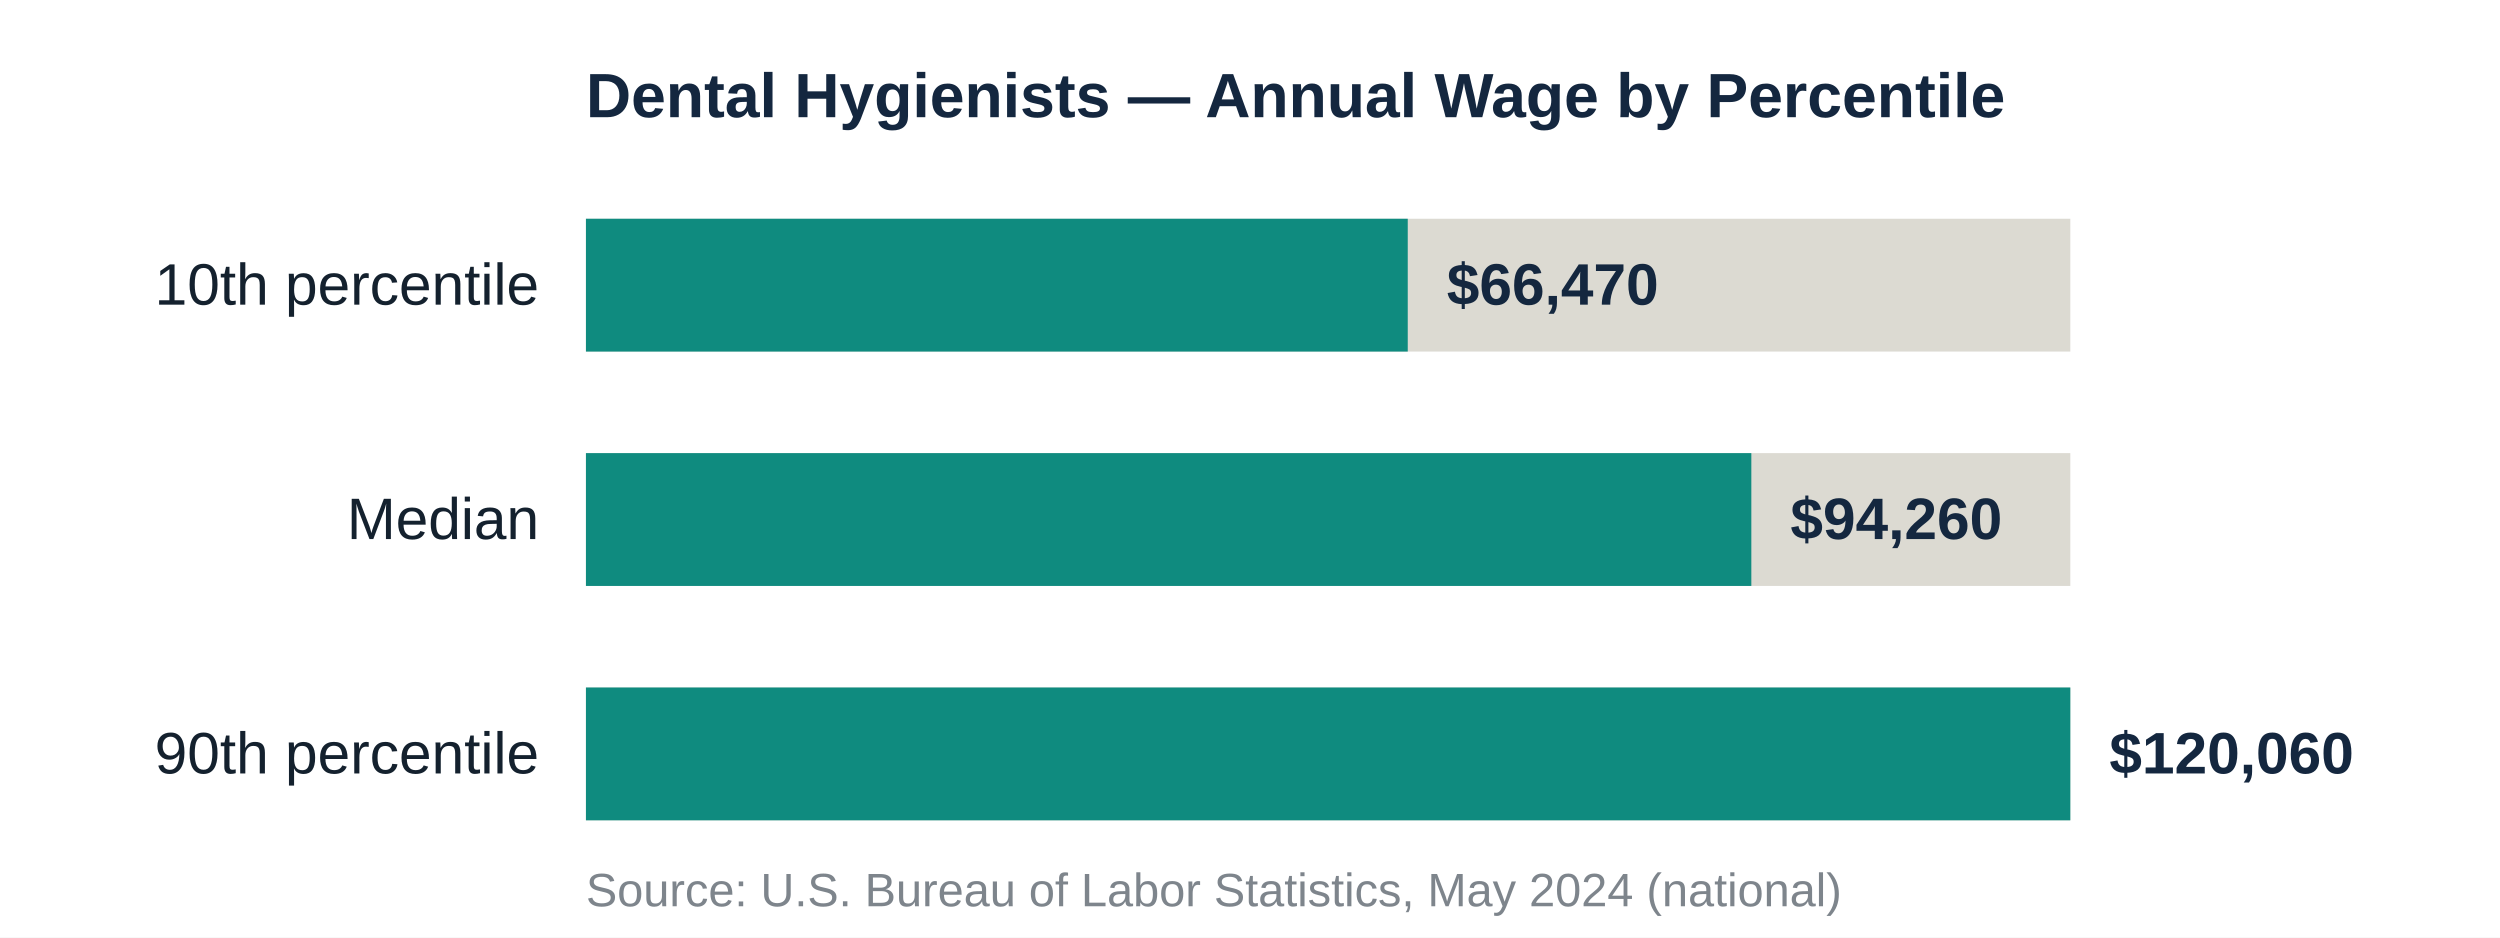
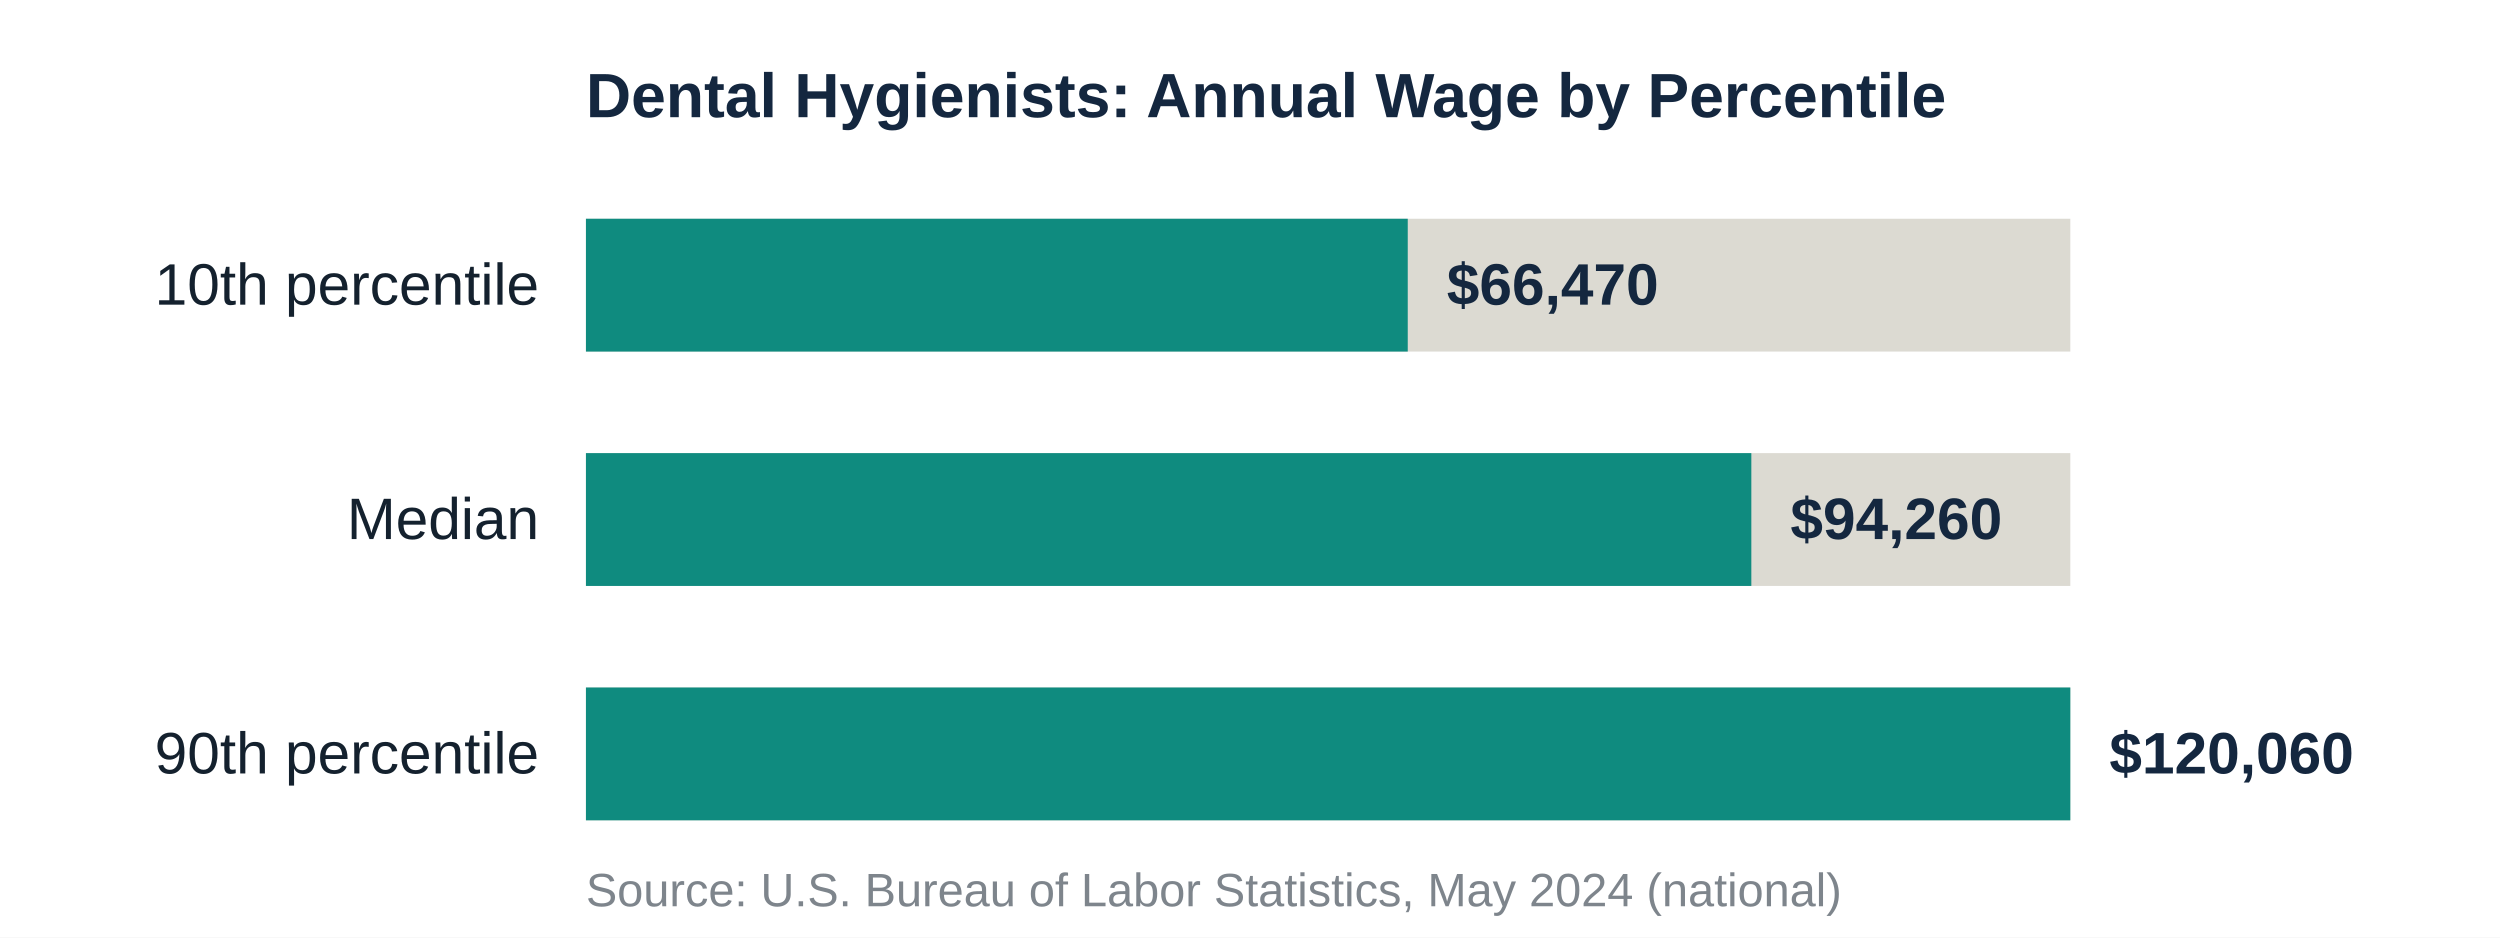
<svg xmlns="http://www.w3.org/2000/svg" viewBox="0 0 640 240" font-family="Arial, sans-serif">
  <rect x="0" y="0" width="640" height="240" fill="white" />
-   <text x="150" y="30" font-size="16" font-weight="700" fill="#14273f">Dental Hygienists — Annual Wage by Percentile</text>
+   <text x="150" y="30" font-size="16" font-weight="700" fill="#14273f">Dental Hygienists: Annual Wage by Percentile</text>
  <text x="138" y="78" text-anchor="end" font-size="15" fill="#14212e" font-family="Arial, sans-serif">10th percentile</text>
  <rect x="150" y="56" width="380" height="34" fill="#dcdad2" />
  <rect x="150" y="56" width="210.383" height="34" fill="#0f8b7f" />
  <text x="370.383" y="78" font-size="15" font-weight="700" fill="#14273f" font-family="Arial, sans-serif">$66,470</text>
  <text x="138" y="138" text-anchor="end" font-size="15" fill="#14212e" font-family="Arial, sans-serif">Median</text>
  <rect x="150" y="116" width="380" height="34" fill="#dcdad2" />
  <rect x="150" y="116" width="298.341" height="34" fill="#0f8b7f" />
  <text x="458.341" y="138" font-size="15" font-weight="700" fill="#14273f" font-family="Arial, sans-serif">$94,260</text>
  <text x="138" y="198" text-anchor="end" font-size="15" fill="#14212e" font-family="Arial, sans-serif">90th percentile</text>
  <rect x="150" y="176" width="380" height="34" fill="#dcdad2" />
  <rect x="150" y="176" width="380" height="34" fill="#0f8b7f" />
  <text x="540" y="198" font-size="15" font-weight="700" fill="#14273f" font-family="Arial, sans-serif">$120,060</text>
  <text x="150" y="232" font-size="12" fill="#14212e" opacity="0.55">Source: U.S. Bureau of Labor Statistics, May 2024 (national)</text>
</svg>
